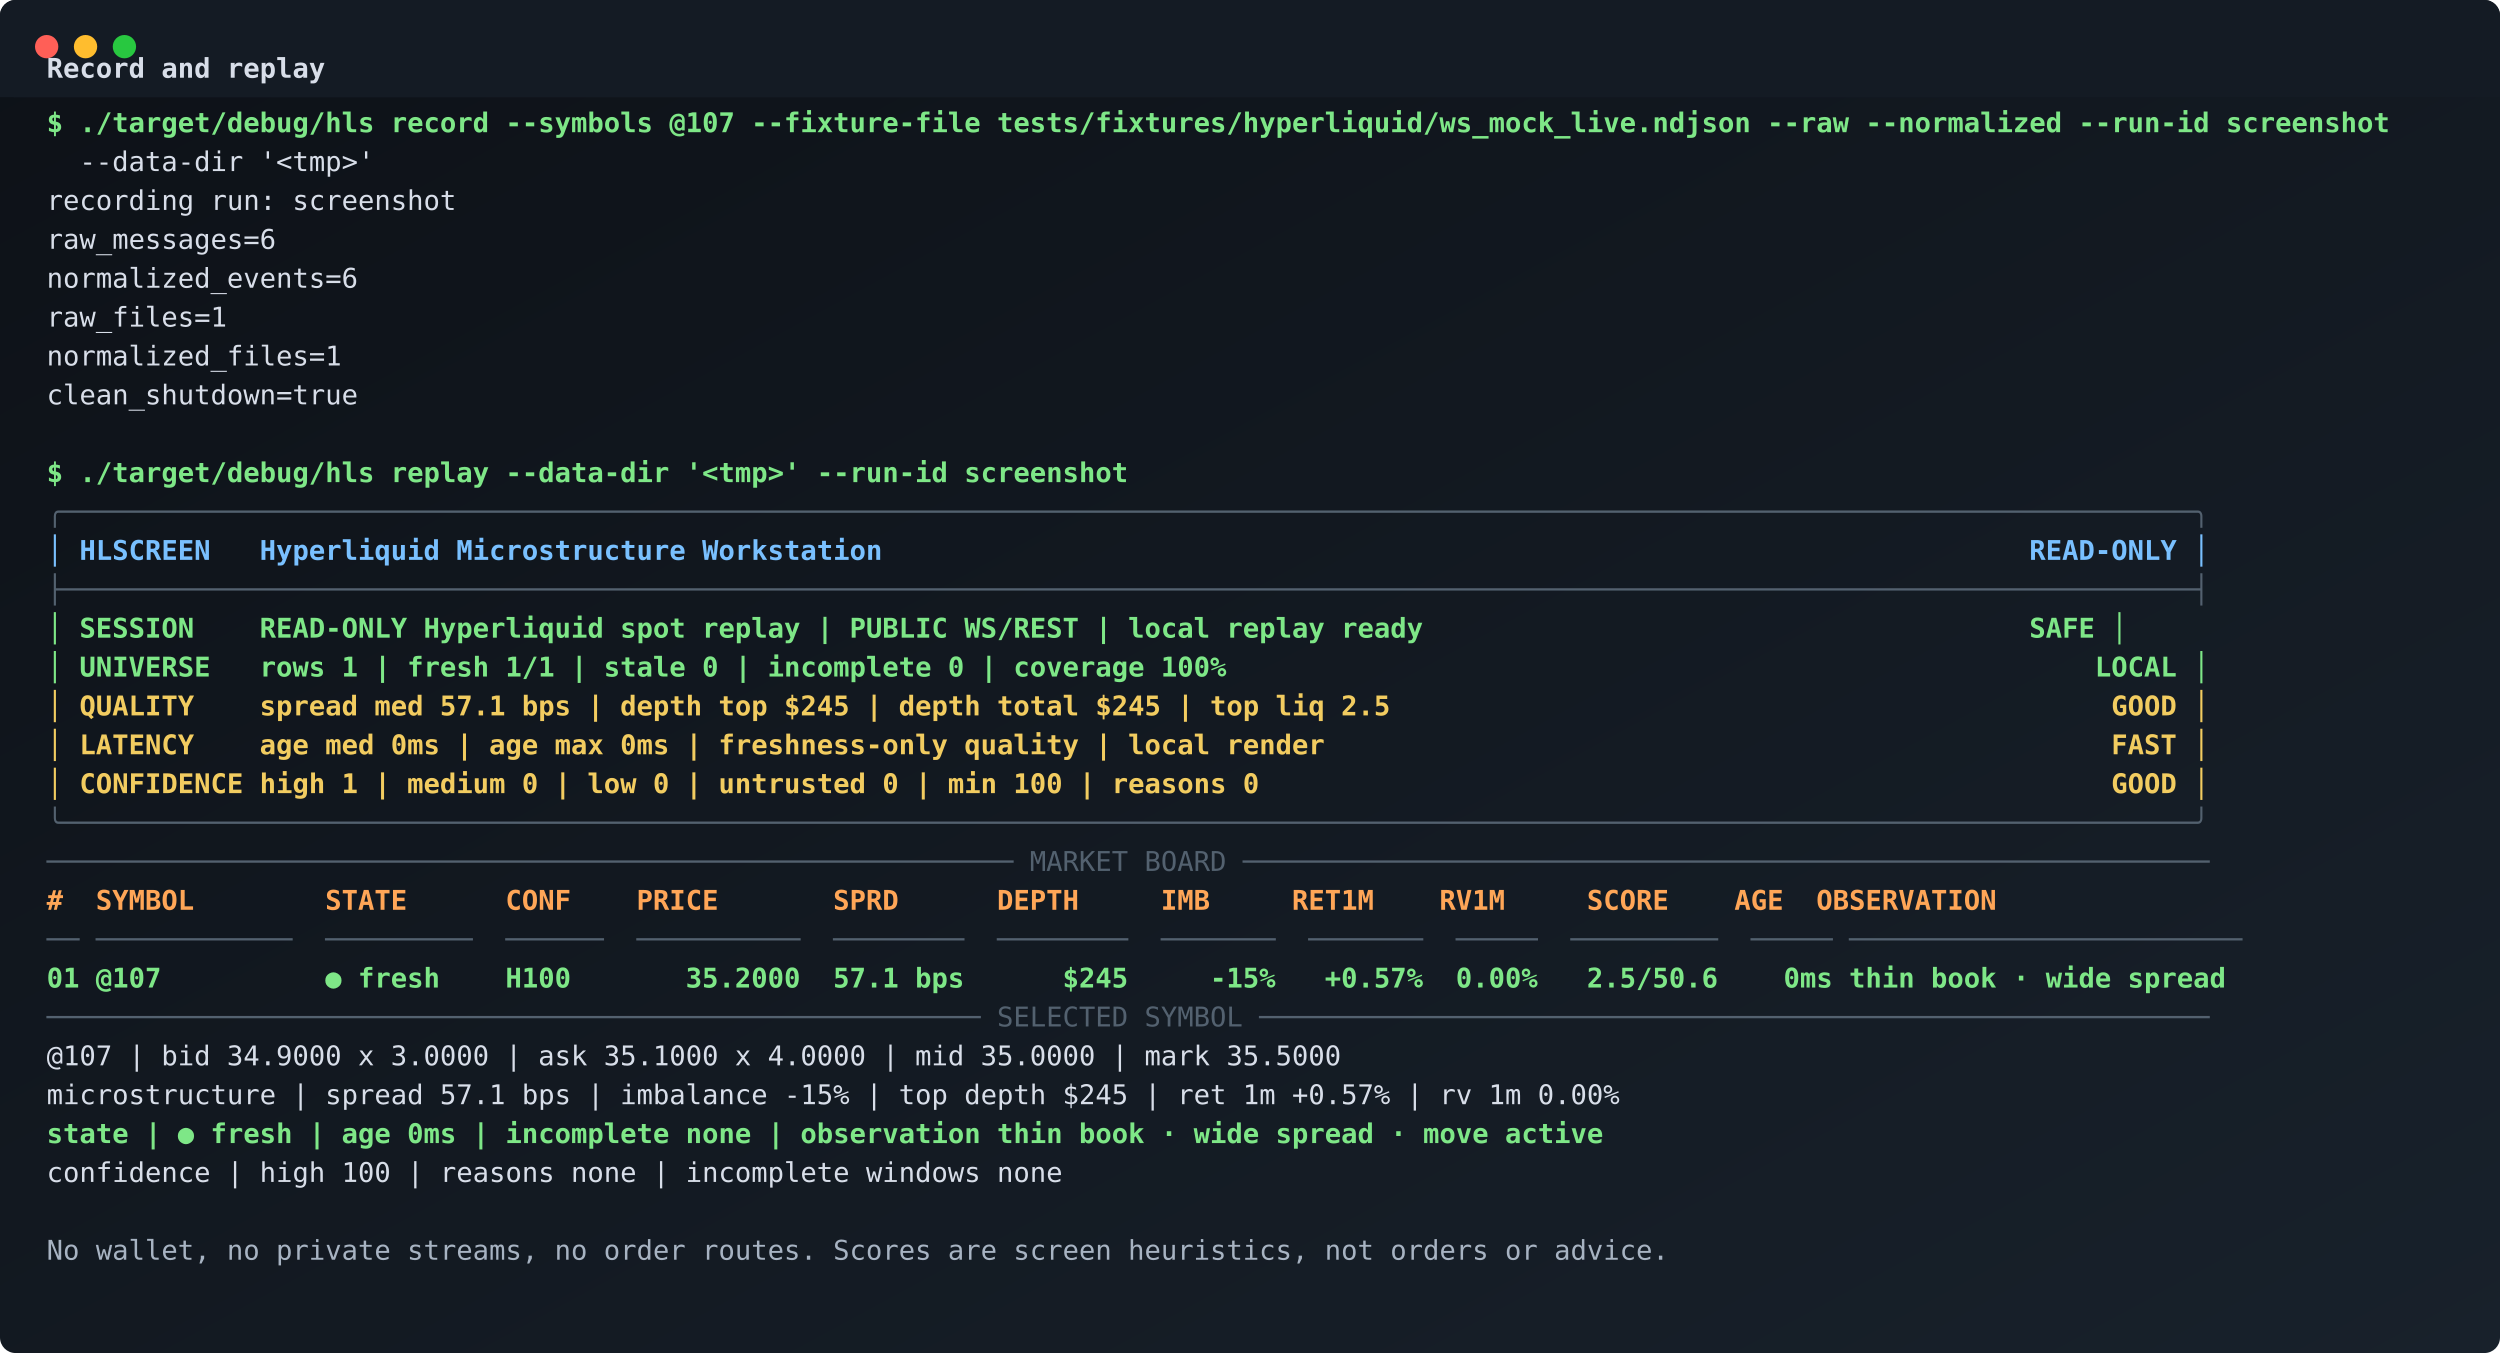
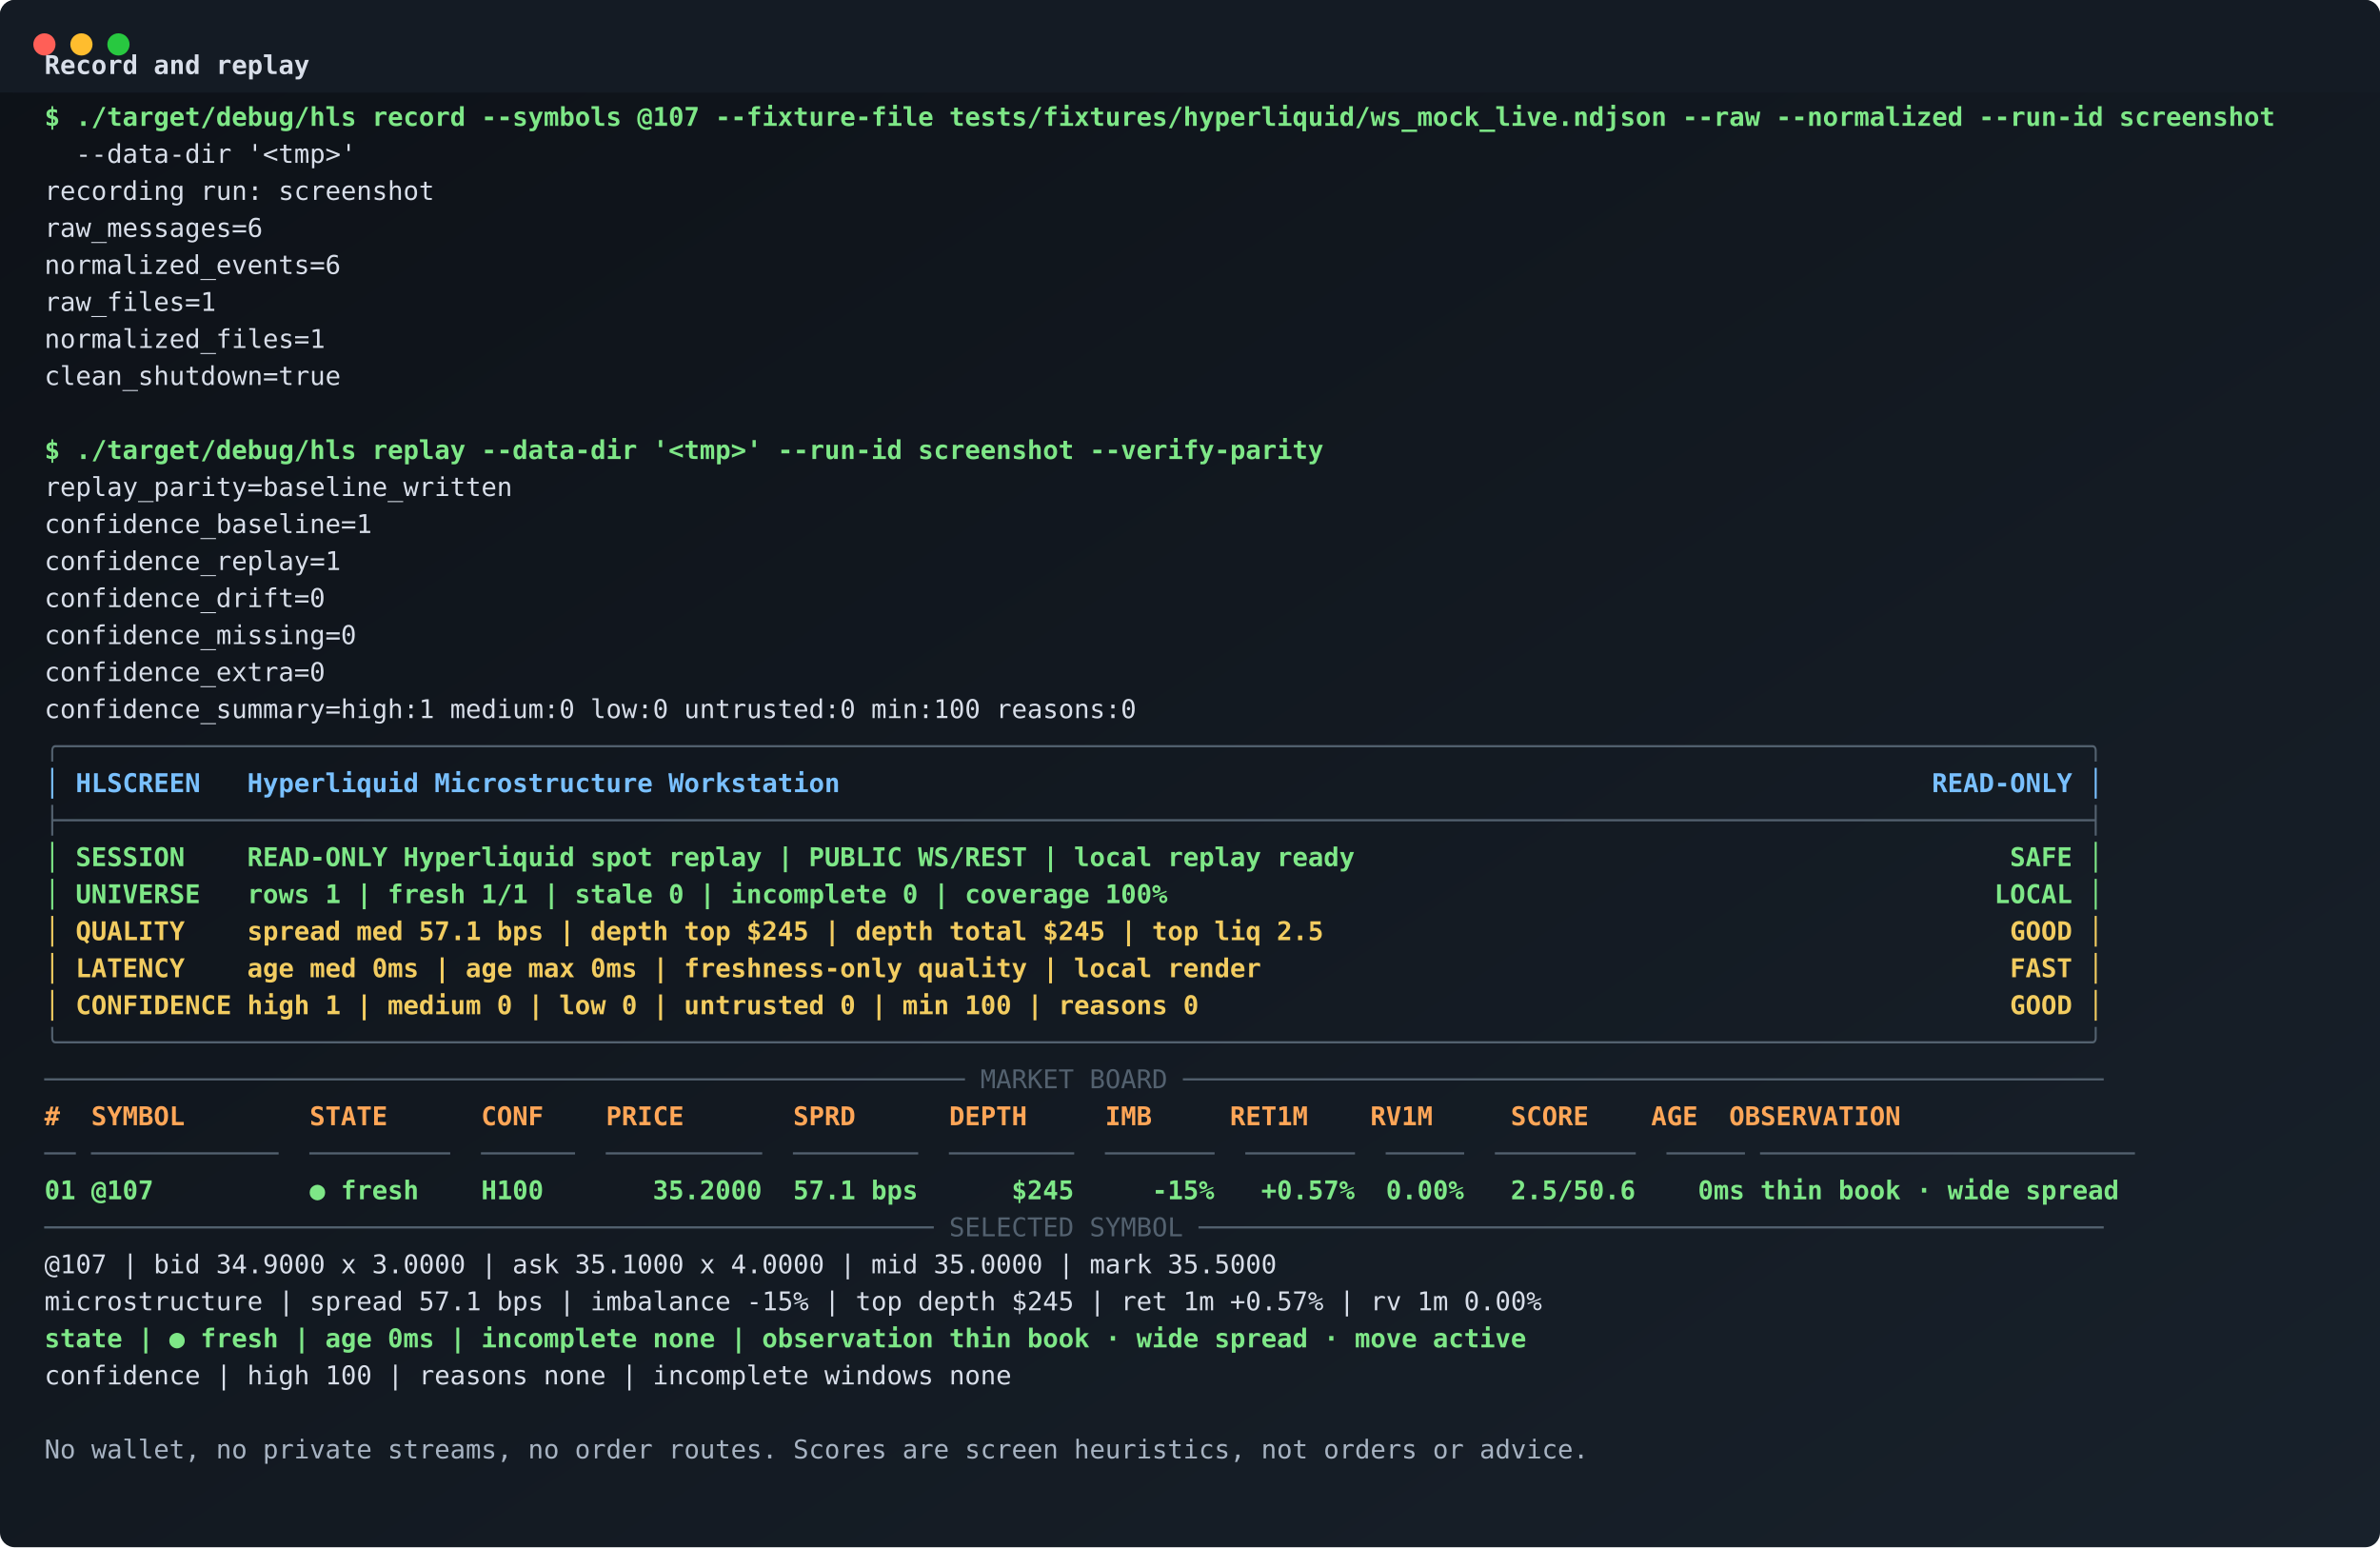
- <svg xmlns="http://www.w3.org/2000/svg" role="img" xml:space="preserve" aria-label="Record and replay terminal screenshot" viewBox="0 0 1286 696" width="1286" height="696">
+ <svg xmlns="http://www.w3.org/2000/svg" role="img" xml:space="preserve" aria-label="Record and replay terminal screenshot" viewBox="0 0 1286 836" width="1286" height="836">
  <defs>
    <linearGradient id="bg" x1="0" x2="1" y1="0" y2="1">
      <stop offset="0" stop-color="#0d1117" />
      <stop offset="1" stop-color="#18212b" />
    </linearGradient>
  </defs>
-   <rect width="1286" height="696" rx="8" fill="url(#bg)" />
+   <rect width="1286" height="836" rx="8" fill="url(#bg)" />
  <rect x="0" y="0" width="1286" height="50" rx="8" fill="#141b24" />
  <rect x="0" y="42" width="1286" height="8" fill="#141b24" />
  <circle cx="24" cy="24" r="6" fill="#ff5f57" />
  <circle cx="44" cy="24" r="6" fill="#ffbd2e" />
  <circle cx="64" cy="24" r="6" fill="#28c840" />
  <text x="24" y="40" fill="#d8dee9" font-family="ui-monospace, SFMono-Regular, Menlo, Consolas, monospace" font-size="14" font-weight="700">Record and replay</text>
  <text x="24" y="68" fill="#7ee787" font-family="ui-monospace, SFMono-Regular, Menlo, Consolas, monospace" font-size="14" font-weight="700">$ ./target/debug/hls record --symbols @107 --fixture-file tests/fixtures/hyperliquid/ws_mock_live.ndjson --raw --normalized --run-id screenshot</text>
  <text x="24" y="88" fill="#d8dee9" font-family="ui-monospace, SFMono-Regular, Menlo, Consolas, monospace" font-size="14" font-weight="400">  --data-dir '&lt;tmp&gt;'</text>
  <text x="24" y="108" fill="#d8dee9" font-family="ui-monospace, SFMono-Regular, Menlo, Consolas, monospace" font-size="14" font-weight="400">recording run: screenshot</text>
  <text x="24" y="128" fill="#d8dee9" font-family="ui-monospace, SFMono-Regular, Menlo, Consolas, monospace" font-size="14" font-weight="400">raw_messages=6</text>
  <text x="24" y="148" fill="#d8dee9" font-family="ui-monospace, SFMono-Regular, Menlo, Consolas, monospace" font-size="14" font-weight="400">normalized_events=6</text>
  <text x="24" y="168" fill="#d8dee9" font-family="ui-monospace, SFMono-Regular, Menlo, Consolas, monospace" font-size="14" font-weight="400">raw_files=1</text>
  <text x="24" y="188" fill="#d8dee9" font-family="ui-monospace, SFMono-Regular, Menlo, Consolas, monospace" font-size="14" font-weight="400">normalized_files=1</text>
  <text x="24" y="208" fill="#d8dee9" font-family="ui-monospace, SFMono-Regular, Menlo, Consolas, monospace" font-size="14" font-weight="400">clean_shutdown=true</text>
  <text x="24" y="228" fill="#d8dee9" font-family="ui-monospace, SFMono-Regular, Menlo, Consolas, monospace" font-size="14" font-weight="400" />
-   <text x="24" y="248" fill="#7ee787" font-family="ui-monospace, SFMono-Regular, Menlo, Consolas, monospace" font-size="14" font-weight="700">$ ./target/debug/hls replay --data-dir '&lt;tmp&gt;' --run-id screenshot</text>
-   <text x="24" y="268" fill="#53616f" font-family="ui-monospace, SFMono-Regular, Menlo, Consolas, monospace" font-size="14" font-weight="400">╭──────────────────────────────────────────────────────────────────────────────────────────────────────────────────────────────────╮</text>
-   <text x="24" y="288" fill="#79c0ff" font-family="ui-monospace, SFMono-Regular, Menlo, Consolas, monospace" font-size="14" font-weight="700">│ HLSCREEN   Hyperliquid Microstructure Workstation                                                                      READ-ONLY │</text>
-   <text x="24" y="308" fill="#53616f" font-family="ui-monospace, SFMono-Regular, Menlo, Consolas, monospace" font-size="14" font-weight="400">├──────────────────────────────────────────────────────────────────────────────────────────────────────────────────────────────────┤</text>
-   <text x="24" y="328" fill="#7ee787" font-family="ui-monospace, SFMono-Regular, Menlo, Consolas, monospace" font-size="14" font-weight="700">│ SESSION    READ-ONLY Hyperliquid spot replay | PUBLIC WS/REST | local replay ready                                     SAFE │</text>
-   <text x="24" y="348" fill="#7ee787" font-family="ui-monospace, SFMono-Regular, Menlo, Consolas, monospace" font-size="14" font-weight="700">│ UNIVERSE   rows 1 | fresh 1/1 | stale 0 | incomplete 0 | coverage 100%                                                     LOCAL │</text>
-   <text x="24" y="368" fill="#f2cc60" font-family="ui-monospace, SFMono-Regular, Menlo, Consolas, monospace" font-size="14" font-weight="700">│ QUALITY    spread med 57.1 bps | depth top $245 | depth total $245 | top liq 2.5                                            GOOD │</text>
-   <text x="24" y="388" fill="#f2cc60" font-family="ui-monospace, SFMono-Regular, Menlo, Consolas, monospace" font-size="14" font-weight="700">│ LATENCY    age med 0ms | age max 0ms | freshness-only quality | local render                                                FAST │</text>
-   <text x="24" y="408" fill="#f2cc60" font-family="ui-monospace, SFMono-Regular, Menlo, Consolas, monospace" font-size="14" font-weight="700">│ CONFIDENCE high 1 | medium 0 | low 0 | untrusted 0 | min 100 | reasons 0                                                    GOOD │</text>
-   <text x="24" y="428" fill="#53616f" font-family="ui-monospace, SFMono-Regular, Menlo, Consolas, monospace" font-size="14" font-weight="400">╰──────────────────────────────────────────────────────────────────────────────────────────────────────────────────────────────────╯</text>
-   <text x="24" y="448" fill="#53616f" font-family="ui-monospace, SFMono-Regular, Menlo, Consolas, monospace" font-size="14" font-weight="400">─────────────────────────────────────────────────────────── MARKET BOARD ───────────────────────────────────────────────────────────</text>
-   <text x="24" y="468" fill="#ffa657" font-family="ui-monospace, SFMono-Regular, Menlo, Consolas, monospace" font-size="14" font-weight="700">#  SYMBOL        STATE      CONF    PRICE       SPRD      DEPTH     IMB     RET1M    RV1M     SCORE    AGE  OBSERVATION</text>
-   <text x="24" y="488" fill="#53616f" font-family="ui-monospace, SFMono-Regular, Menlo, Consolas, monospace" font-size="14" font-weight="400">── ────────────  ─────────  ──────  ──────────  ────────  ────────  ───────  ───────  ─────  ─────────  ───── ────────────────────────</text>
-   <text x="24" y="508" fill="#7ee787" font-family="ui-monospace, SFMono-Regular, Menlo, Consolas, monospace" font-size="14" font-weight="600">01 @107          ● fresh    H100       35.2000  57.1 bps      $245     -15%   +0.57%  0.00%   2.5/50.6    0ms thin book · wide spread</text>
-   <text x="24" y="528" fill="#53616f" font-family="ui-monospace, SFMono-Regular, Menlo, Consolas, monospace" font-size="14" font-weight="400">───────────────────────────────────────────────────────── SELECTED SYMBOL ──────────────────────────────────────────────────────────</text>
-   <text x="24" y="548" fill="#d8dee9" font-family="ui-monospace, SFMono-Regular, Menlo, Consolas, monospace" font-size="14" font-weight="400">@107 | bid 34.9000 x 3.0000 | ask 35.1000 x 4.0000 | mid 35.0000 | mark 35.5000</text>
-   <text x="24" y="568" fill="#d8dee9" font-family="ui-monospace, SFMono-Regular, Menlo, Consolas, monospace" font-size="14" font-weight="400">microstructure | spread 57.1 bps | imbalance -15% | top depth $245 | ret 1m +0.57% | rv 1m 0.00%</text>
-   <text x="24" y="588" fill="#7ee787" font-family="ui-monospace, SFMono-Regular, Menlo, Consolas, monospace" font-size="14" font-weight="600">state | ● fresh | age 0ms | incomplete none | observation thin book · wide spread · move active</text>
-   <text x="24" y="608" fill="#d8dee9" font-family="ui-monospace, SFMono-Regular, Menlo, Consolas, monospace" font-size="14" font-weight="400">confidence | high 100 | reasons none | incomplete windows none</text>
-   <text x="24" y="628" fill="#d8dee9" font-family="ui-monospace, SFMono-Regular, Menlo, Consolas, monospace" font-size="14" font-weight="400" />
-   <text x="24" y="648" fill="#a7b3c2" font-family="ui-monospace, SFMono-Regular, Menlo, Consolas, monospace" font-size="14" font-weight="400">No wallet, no private streams, no order routes. Scores are screen heuristics, not orders or advice.</text>
+   <text x="24" y="248" fill="#7ee787" font-family="ui-monospace, SFMono-Regular, Menlo, Consolas, monospace" font-size="14" font-weight="700">$ ./target/debug/hls replay --data-dir '&lt;tmp&gt;' --run-id screenshot --verify-parity</text>
+   <text x="24" y="268" fill="#d8dee9" font-family="ui-monospace, SFMono-Regular, Menlo, Consolas, monospace" font-size="14" font-weight="400">replay_parity=baseline_written</text>
+   <text x="24" y="288" fill="#d8dee9" font-family="ui-monospace, SFMono-Regular, Menlo, Consolas, monospace" font-size="14" font-weight="400">confidence_baseline=1</text>
+   <text x="24" y="308" fill="#d8dee9" font-family="ui-monospace, SFMono-Regular, Menlo, Consolas, monospace" font-size="14" font-weight="400">confidence_replay=1</text>
+   <text x="24" y="328" fill="#d8dee9" font-family="ui-monospace, SFMono-Regular, Menlo, Consolas, monospace" font-size="14" font-weight="400">confidence_drift=0</text>
+   <text x="24" y="348" fill="#d8dee9" font-family="ui-monospace, SFMono-Regular, Menlo, Consolas, monospace" font-size="14" font-weight="400">confidence_missing=0</text>
+   <text x="24" y="368" fill="#d8dee9" font-family="ui-monospace, SFMono-Regular, Menlo, Consolas, monospace" font-size="14" font-weight="400">confidence_extra=0</text>
+   <text x="24" y="388" fill="#d8dee9" font-family="ui-monospace, SFMono-Regular, Menlo, Consolas, monospace" font-size="14" font-weight="400">confidence_summary=high:1 medium:0 low:0 untrusted:0 min:100 reasons:0</text>
+   <text x="24" y="408" fill="#53616f" font-family="ui-monospace, SFMono-Regular, Menlo, Consolas, monospace" font-size="14" font-weight="400">╭──────────────────────────────────────────────────────────────────────────────────────────────────────────────────────────────────╮</text>
+   <text x="24" y="428" fill="#79c0ff" font-family="ui-monospace, SFMono-Regular, Menlo, Consolas, monospace" font-size="14" font-weight="700">│ HLSCREEN   Hyperliquid Microstructure Workstation                                                                      READ-ONLY │</text>
+   <text x="24" y="448" fill="#53616f" font-family="ui-monospace, SFMono-Regular, Menlo, Consolas, monospace" font-size="14" font-weight="400">├──────────────────────────────────────────────────────────────────────────────────────────────────────────────────────────────────┤</text>
+   <text x="24" y="468" fill="#7ee787" font-family="ui-monospace, SFMono-Regular, Menlo, Consolas, monospace" font-size="14" font-weight="700">│ SESSION    READ-ONLY Hyperliquid spot replay | PUBLIC WS/REST | local replay ready                                          SAFE │</text>
+   <text x="24" y="488" fill="#7ee787" font-family="ui-monospace, SFMono-Regular, Menlo, Consolas, monospace" font-size="14" font-weight="700">│ UNIVERSE   rows 1 | fresh 1/1 | stale 0 | incomplete 0 | coverage 100%                                                     LOCAL │</text>
+   <text x="24" y="508" fill="#f2cc60" font-family="ui-monospace, SFMono-Regular, Menlo, Consolas, monospace" font-size="14" font-weight="700">│ QUALITY    spread med 57.1 bps | depth top $245 | depth total $245 | top liq 2.5                                            GOOD │</text>
+   <text x="24" y="528" fill="#f2cc60" font-family="ui-monospace, SFMono-Regular, Menlo, Consolas, monospace" font-size="14" font-weight="700">│ LATENCY    age med 0ms | age max 0ms | freshness-only quality | local render                                                FAST │</text>
+   <text x="24" y="548" fill="#f2cc60" font-family="ui-monospace, SFMono-Regular, Menlo, Consolas, monospace" font-size="14" font-weight="700">│ CONFIDENCE high 1 | medium 0 | low 0 | untrusted 0 | min 100 | reasons 0                                                    GOOD │</text>
+   <text x="24" y="568" fill="#53616f" font-family="ui-monospace, SFMono-Regular, Menlo, Consolas, monospace" font-size="14" font-weight="400">╰──────────────────────────────────────────────────────────────────────────────────────────────────────────────────────────────────╯</text>
+   <text x="24" y="588" fill="#53616f" font-family="ui-monospace, SFMono-Regular, Menlo, Consolas, monospace" font-size="14" font-weight="400">─────────────────────────────────────────────────────────── MARKET BOARD ───────────────────────────────────────────────────────────</text>
+   <text x="24" y="608" fill="#ffa657" font-family="ui-monospace, SFMono-Regular, Menlo, Consolas, monospace" font-size="14" font-weight="700">#  SYMBOL        STATE      CONF    PRICE       SPRD      DEPTH     IMB     RET1M    RV1M     SCORE    AGE  OBSERVATION</text>
+   <text x="24" y="628" fill="#53616f" font-family="ui-monospace, SFMono-Regular, Menlo, Consolas, monospace" font-size="14" font-weight="400">── ────────────  ─────────  ──────  ──────────  ────────  ────────  ───────  ───────  ─────  ─────────  ───── ────────────────────────</text>
+   <text x="24" y="648" fill="#7ee787" font-family="ui-monospace, SFMono-Regular, Menlo, Consolas, monospace" font-size="14" font-weight="600">01 @107          ● fresh    H100       35.2000  57.1 bps      $245     -15%   +0.57%  0.00%   2.5/50.6    0ms thin book · wide spread</text>
+   <text x="24" y="668" fill="#53616f" font-family="ui-monospace, SFMono-Regular, Menlo, Consolas, monospace" font-size="14" font-weight="400">───────────────────────────────────────────────────────── SELECTED SYMBOL ──────────────────────────────────────────────────────────</text>
+   <text x="24" y="688" fill="#d8dee9" font-family="ui-monospace, SFMono-Regular, Menlo, Consolas, monospace" font-size="14" font-weight="400">@107 | bid 34.9000 x 3.0000 | ask 35.1000 x 4.0000 | mid 35.0000 | mark 35.5000</text>
+   <text x="24" y="708" fill="#d8dee9" font-family="ui-monospace, SFMono-Regular, Menlo, Consolas, monospace" font-size="14" font-weight="400">microstructure | spread 57.1 bps | imbalance -15% | top depth $245 | ret 1m +0.57% | rv 1m 0.00%</text>
+   <text x="24" y="728" fill="#7ee787" font-family="ui-monospace, SFMono-Regular, Menlo, Consolas, monospace" font-size="14" font-weight="600">state | ● fresh | age 0ms | incomplete none | observation thin book · wide spread · move active</text>
+   <text x="24" y="748" fill="#d8dee9" font-family="ui-monospace, SFMono-Regular, Menlo, Consolas, monospace" font-size="14" font-weight="400">confidence | high 100 | reasons none | incomplete windows none</text>
+   <text x="24" y="768" fill="#d8dee9" font-family="ui-monospace, SFMono-Regular, Menlo, Consolas, monospace" font-size="14" font-weight="400" />
+   <text x="24" y="788" fill="#a7b3c2" font-family="ui-monospace, SFMono-Regular, Menlo, Consolas, monospace" font-size="14" font-weight="400">No wallet, no private streams, no order routes. Scores are screen heuristics, not orders or advice.</text>
</svg>
